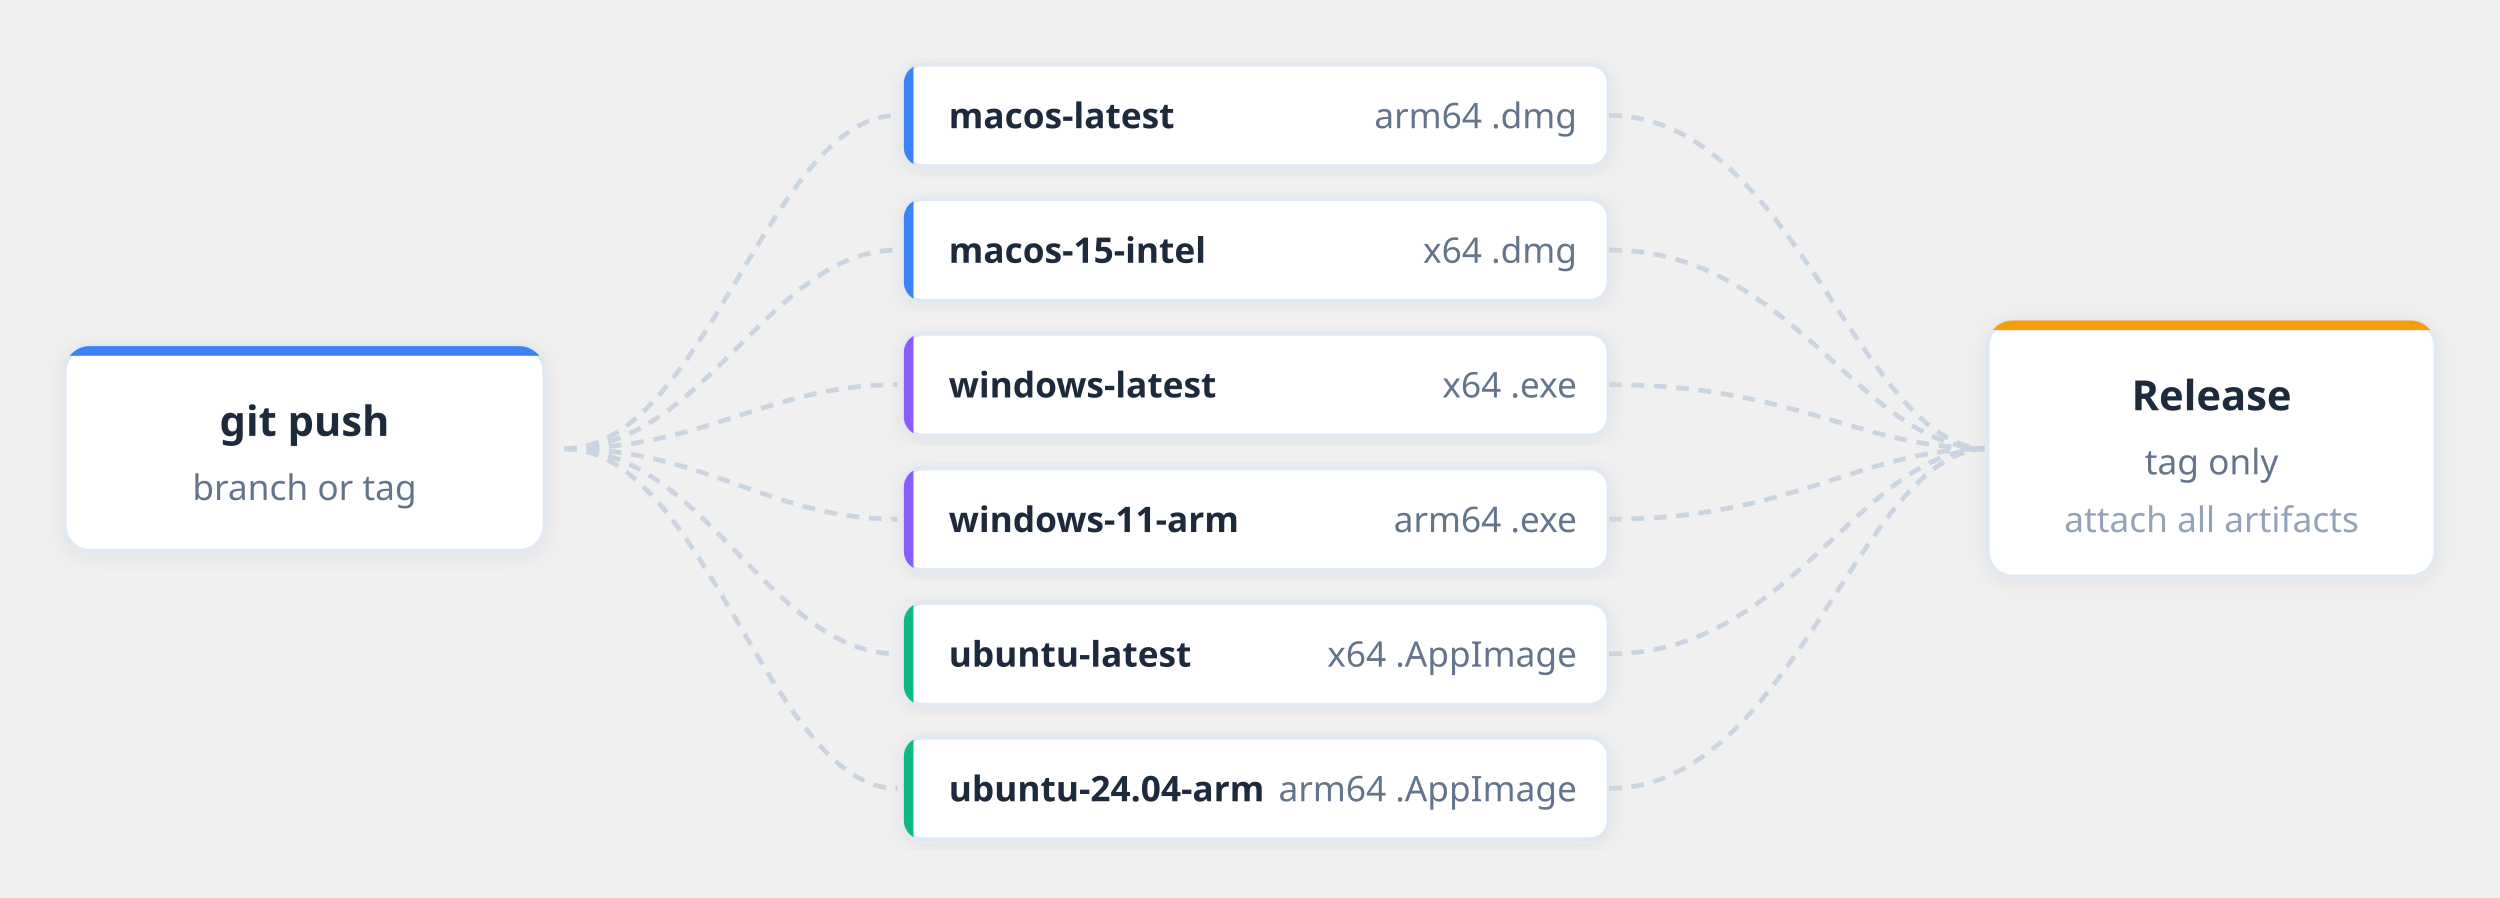
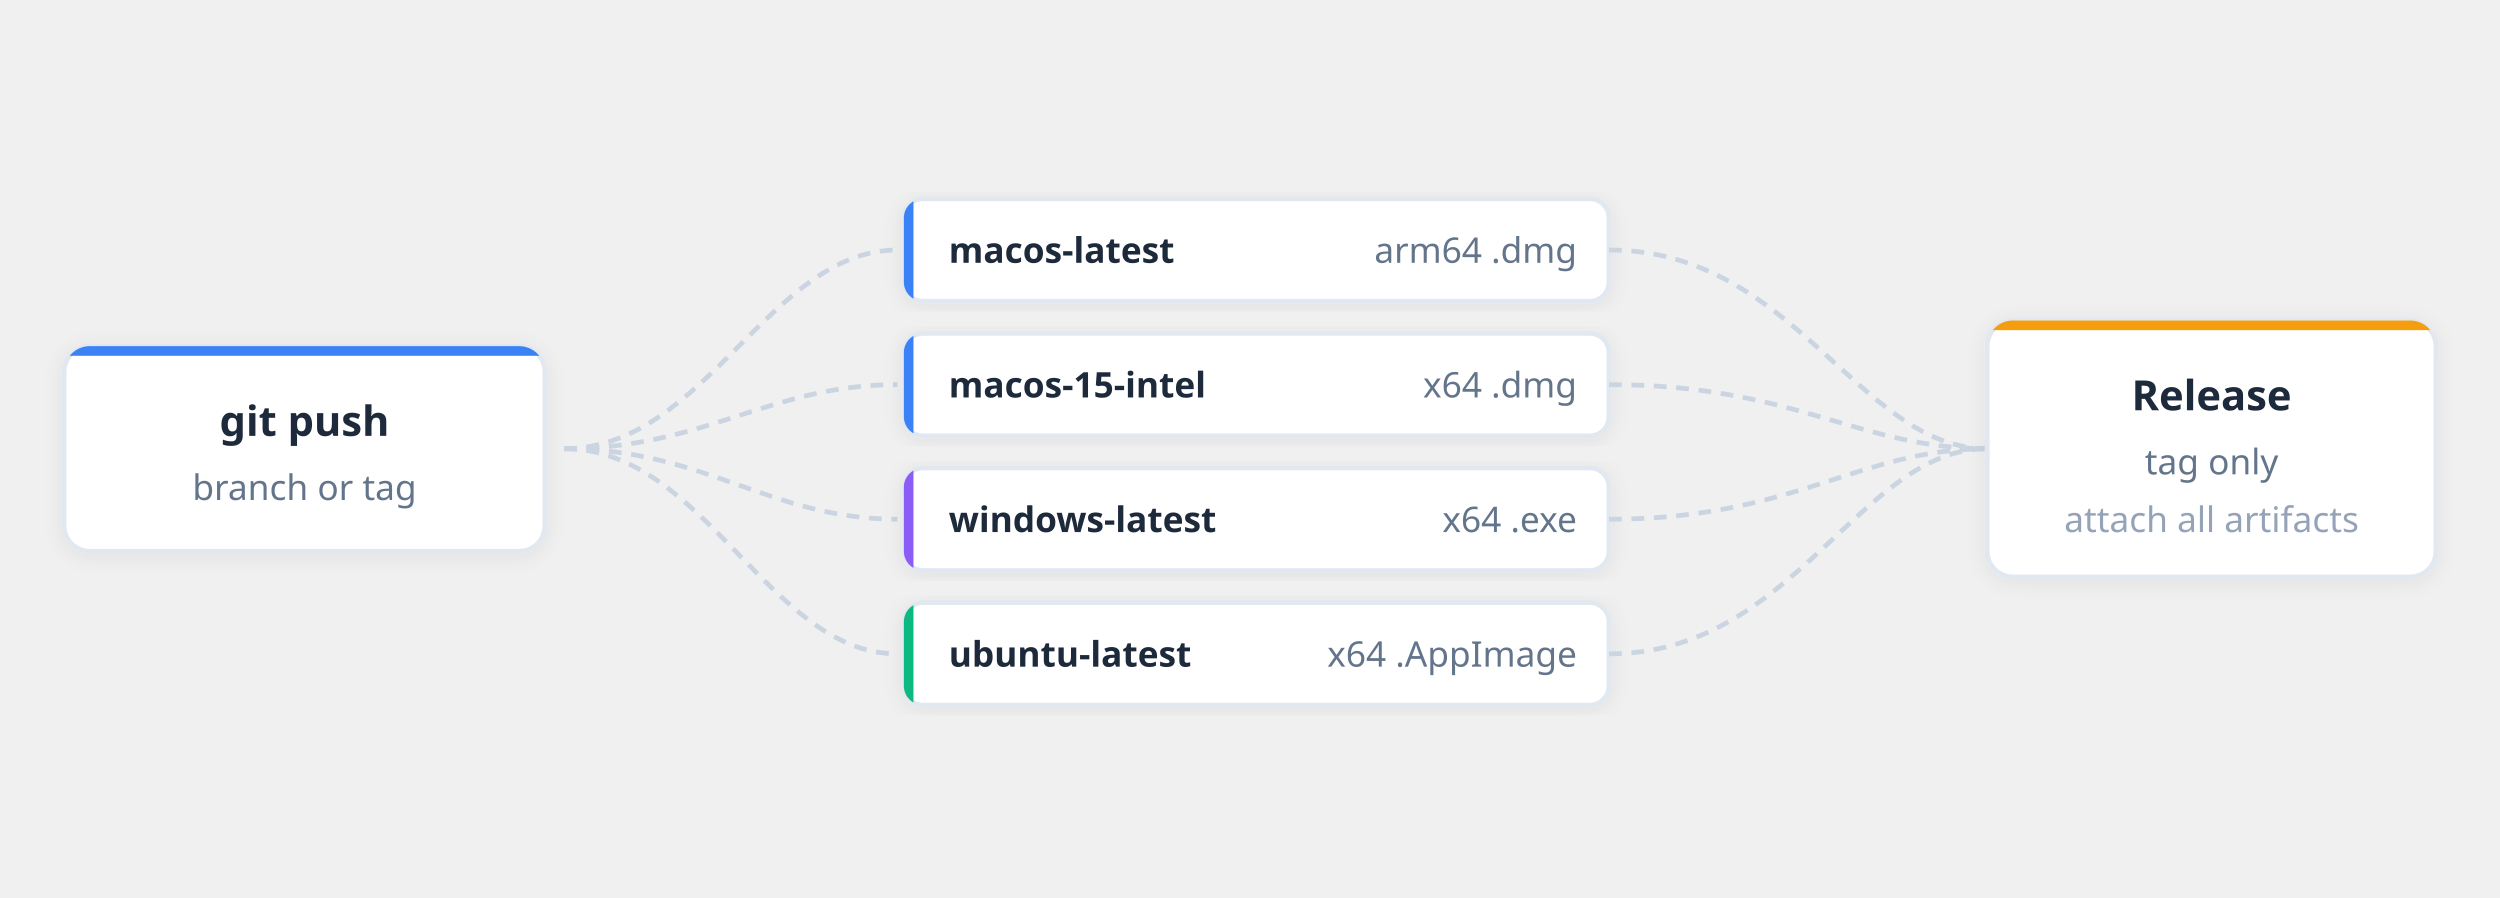
- <svg xmlns="http://www.w3.org/2000/svg" viewBox="0 0 780 280" font-family="'Segoe UI', system-ui, -apple-system, sans-serif" role="img" aria-label="CI build matrix: one push fans out to six runners that each produce a platform-specific installer, which feed a release job on tag push">
+ <svg xmlns="http://www.w3.org/2000/svg" viewBox="0 0 780 280" font-family="'Segoe UI', system-ui, -apple-system, sans-serif" role="img" aria-label="CI build matrix: one push fans out to four runners that each produce a platform-specific installer, which feed a release job on tag push">
  <defs>
    <filter id="ci-shadow">
      <feDropShadow dx="0" dy="1" stdDeviation="3" flood-opacity="0.07" />
    </filter>
    <clipPath id="ci-trigger-clip">
      <rect width="150" height="64" rx="8" />
    </clipPath>
    <clipPath id="ci-row-clip">
      <rect width="220" height="32" rx="6" />
    </clipPath>
    <clipPath id="ci-release-clip">
      <rect width="140" height="80" rx="8" />
    </clipPath>
  </defs>
  <g transform="translate(20,108)" filter="url(#ci-shadow)">
    <rect width="150" height="64" rx="8" fill="#fff" stroke="#e2e8f0" stroke-width="1.5" />
    <rect width="150" height="3" fill="#3b82f6" clip-path="url(#ci-trigger-clip)" />
    <text x="75" y="28" text-anchor="middle" font-size="13" font-weight="600" fill="#1e293b">git push</text>
    <text x="75" y="48" text-anchor="middle" font-size="11" fill="#64748b">branch or tag</text>
  </g>
  <g stroke="#cbd5e1" stroke-width="1.5" fill="none" stroke-dasharray="4,3">
-     <path d="M176,140 C220,140 240,36 280,36" />
    <path d="M176,140 C220,140 240,78 280,78" />
    <path d="M176,140 C220,140 240,120 280,120" />
    <path d="M176,140 C220,140 240,162 280,162" />
    <path d="M176,140 C220,140 240,204 280,204" />
-     <path d="M176,140 C220,140 240,246 280,246" />
  </g>
  <g font-size="11" fill="#1e293b">
-     <g transform="translate(282,20)" filter="url(#ci-shadow)">
+     <g transform="translate(282,62)" filter="url(#ci-shadow)">
      <rect width="220" height="32" rx="6" fill="#fff" stroke="#e2e8f0" stroke-width="1.5" />
      <rect width="3" height="32" fill="#3b82f6" clip-path="url(#ci-row-clip)" />
      <text x="14" y="20" font-weight="600">macos-latest</text>
      <text x="210" y="20" text-anchor="end" fill="#64748b">arm64 .dmg</text>
    </g>
-     <g transform="translate(282,62)" filter="url(#ci-shadow)">
+     <g transform="translate(282,104)" filter="url(#ci-shadow)">
      <rect width="220" height="32" rx="6" fill="#fff" stroke="#e2e8f0" stroke-width="1.5" />
      <rect width="3" height="32" fill="#3b82f6" clip-path="url(#ci-row-clip)" />
      <text x="14" y="20" font-weight="600">macos-15-intel</text>
      <text x="210" y="20" text-anchor="end" fill="#64748b">x64 .dmg</text>
    </g>
-     <g transform="translate(282,104)" filter="url(#ci-shadow)">
+     <g transform="translate(282,146)" filter="url(#ci-shadow)">
      <rect width="220" height="32" rx="6" fill="#fff" stroke="#e2e8f0" stroke-width="1.5" />
      <rect width="3" height="32" fill="#8b5cf6" clip-path="url(#ci-row-clip)" />
      <text x="14" y="20" font-weight="600">windows-latest</text>
      <text x="210" y="20" text-anchor="end" fill="#64748b">x64 .exe</text>
-     </g>
-     <g transform="translate(282,146)" filter="url(#ci-shadow)">
-       <rect width="220" height="32" rx="6" fill="#fff" stroke="#e2e8f0" stroke-width="1.5" />
-       <rect width="3" height="32" fill="#8b5cf6" clip-path="url(#ci-row-clip)" />
-       <text x="14" y="20" font-weight="600">windows-11-arm</text>
-       <text x="210" y="20" text-anchor="end" fill="#64748b">arm64 .exe</text>
    </g>
    <g transform="translate(282,188)" filter="url(#ci-shadow)">
      <rect width="220" height="32" rx="6" fill="#fff" stroke="#e2e8f0" stroke-width="1.5" />
      <rect width="3" height="32" fill="#10b981" clip-path="url(#ci-row-clip)" />
      <text x="14" y="20" font-weight="600">ubuntu-latest</text>
      <text x="210" y="20" text-anchor="end" fill="#64748b">x64 .AppImage</text>
    </g>
-     <g transform="translate(282,230)" filter="url(#ci-shadow)">
-       <rect width="220" height="32" rx="6" fill="#fff" stroke="#e2e8f0" stroke-width="1.5" />
-       <rect width="3" height="32" fill="#10b981" clip-path="url(#ci-row-clip)" />
-       <text x="14" y="20" font-weight="600">ubuntu-24.04-arm</text>
-       <text x="210" y="20" text-anchor="end" fill="#64748b">arm64 .AppImage</text>
-     </g>
  </g>
  <g stroke="#cbd5e1" stroke-width="1.5" fill="none" stroke-dasharray="4,3">
-     <path d="M502,36 C560,36 580,140 620,140" />
    <path d="M502,78 C560,78 580,140 620,140" />
    <path d="M502,120 C560,120 580,140 620,140" />
    <path d="M502,162 C560,162 580,140 620,140" />
    <path d="M502,204 C560,204 580,140 620,140" />
-     <path d="M502,246 C560,246 580,140 620,140" />
    <polygon points="620,136 628,140 620,144" fill="#cbd5e1" />
  </g>
  <g transform="translate(620,100)" filter="url(#ci-shadow)">
    <rect width="140" height="80" rx="8" fill="#fff" stroke="#e2e8f0" stroke-width="1.5" />
    <rect width="140" height="3" fill="#f59e0b" clip-path="url(#ci-release-clip)" />
    <text x="70" y="28" text-anchor="middle" font-size="13" font-weight="600" fill="#1e293b">Release</text>
    <text x="70" y="48" text-anchor="middle" font-size="11" fill="#64748b">tag only</text>
    <text x="70" y="66" text-anchor="middle" font-size="11" fill="#94a3b8">attach all artifacts</text>
  </g>
</svg>
